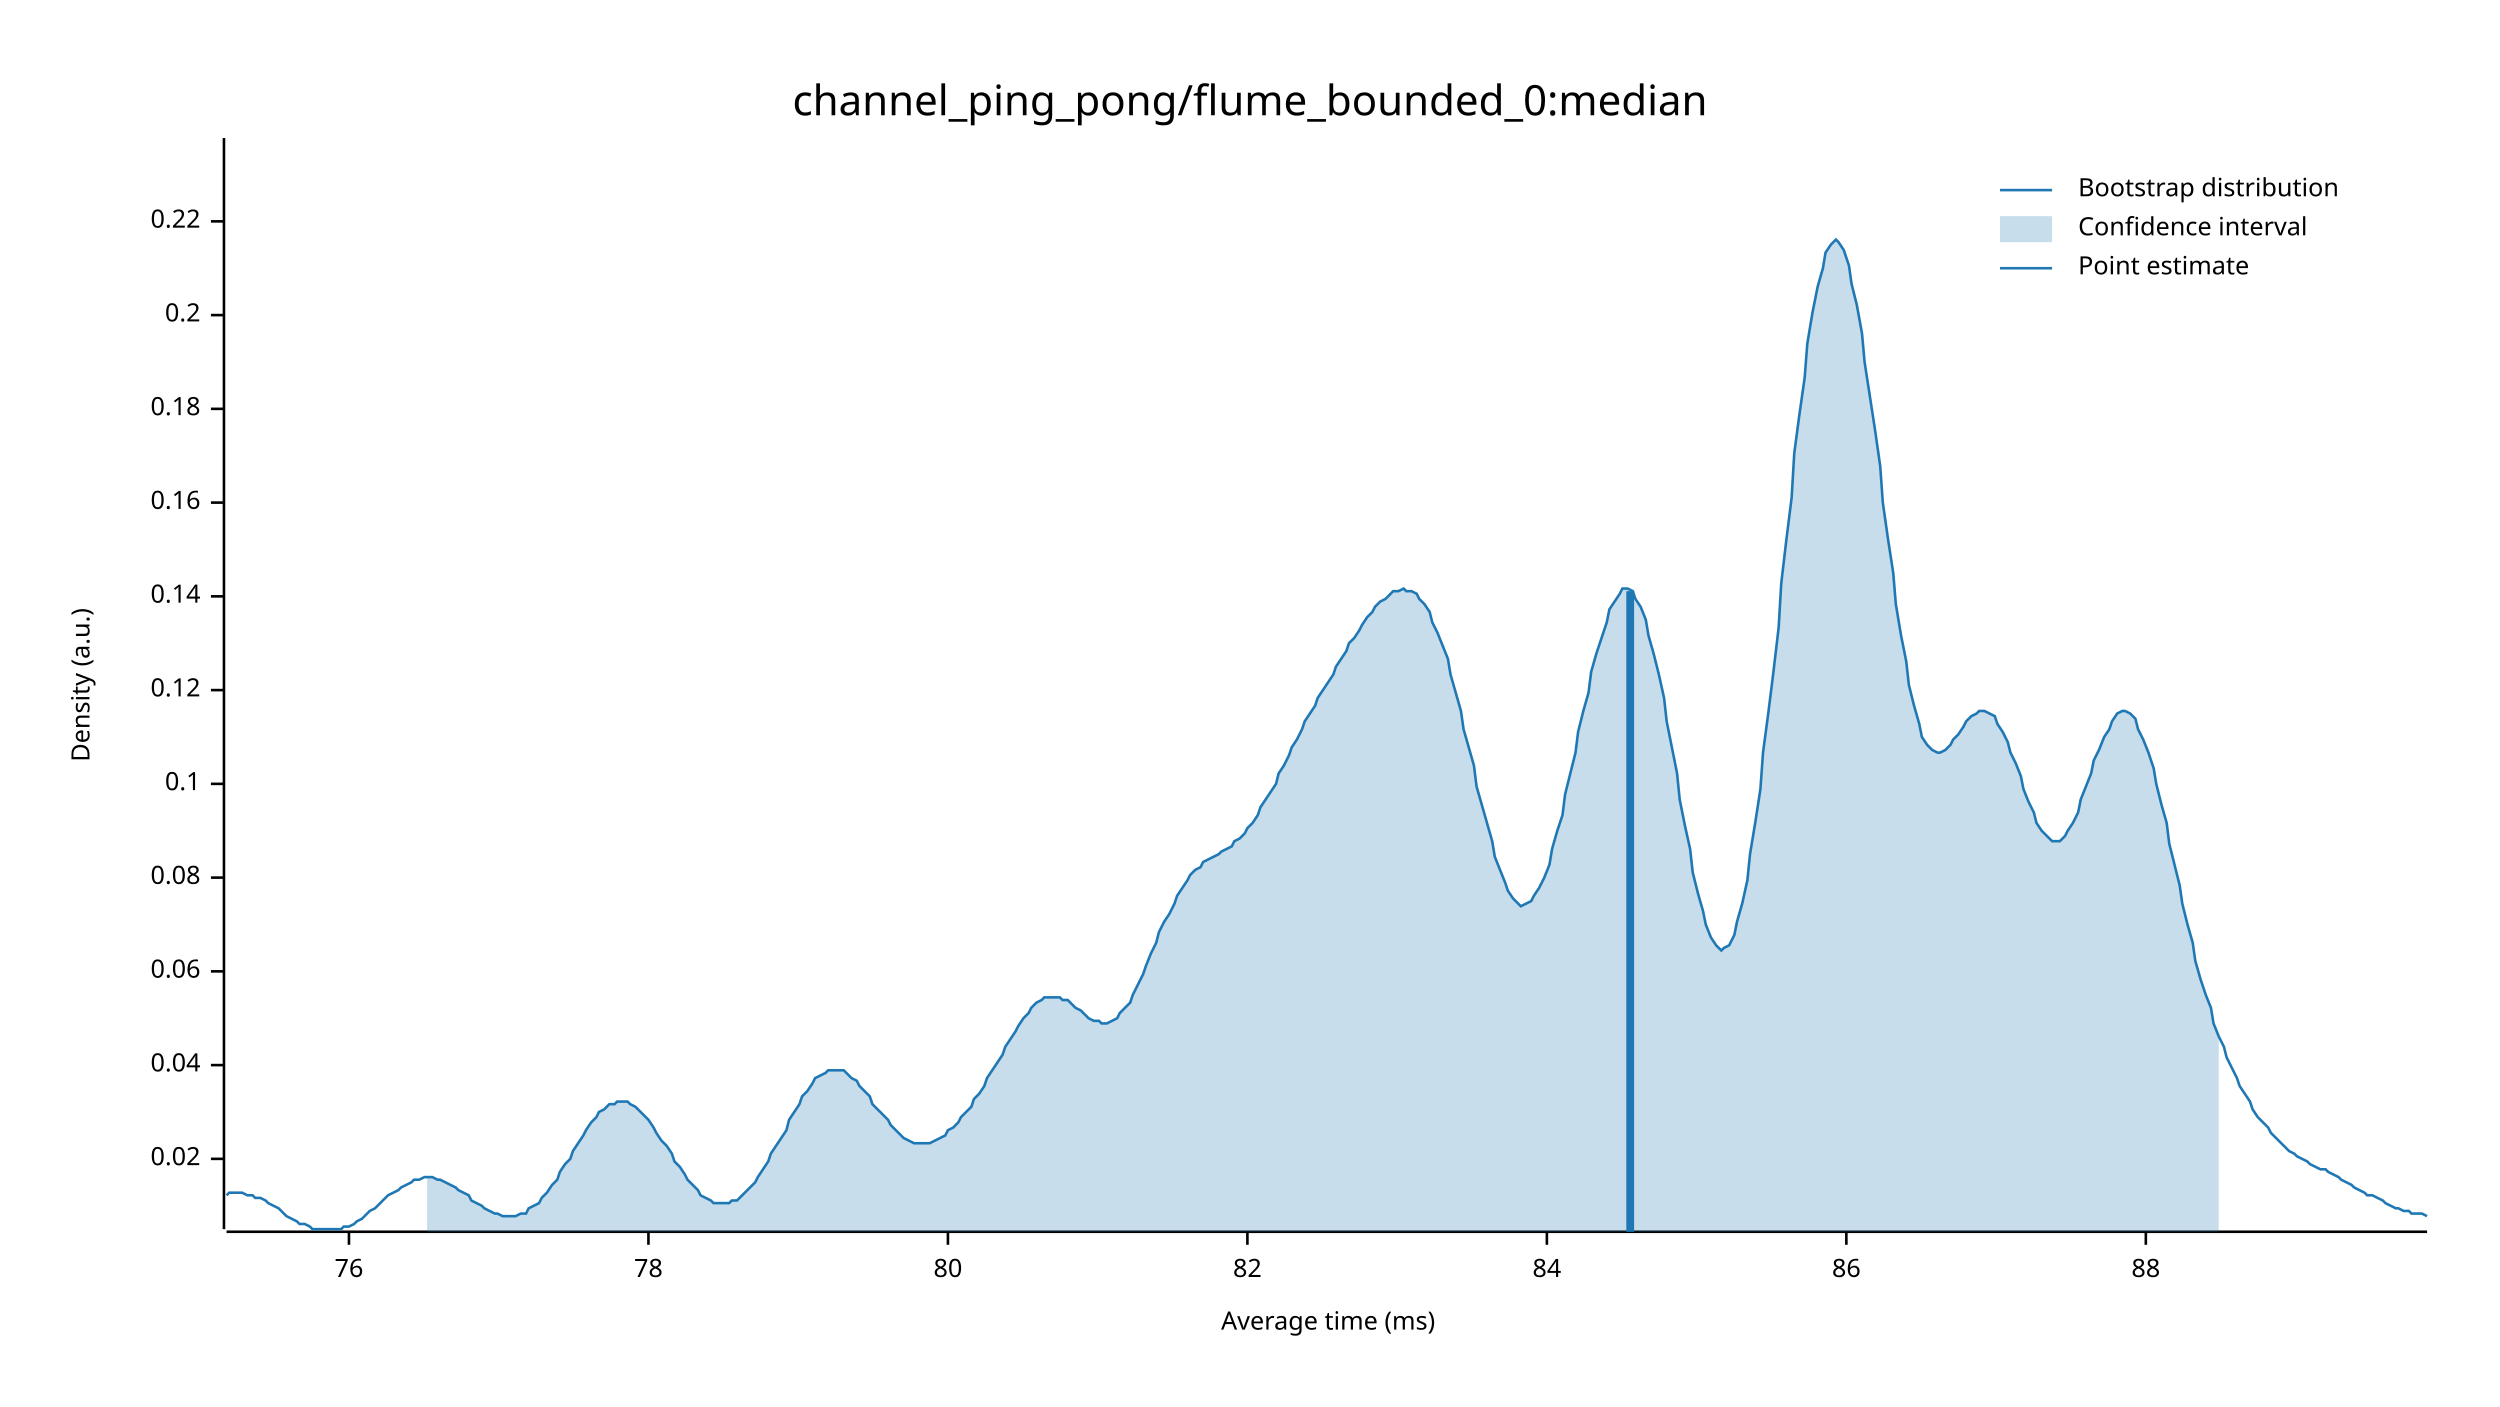
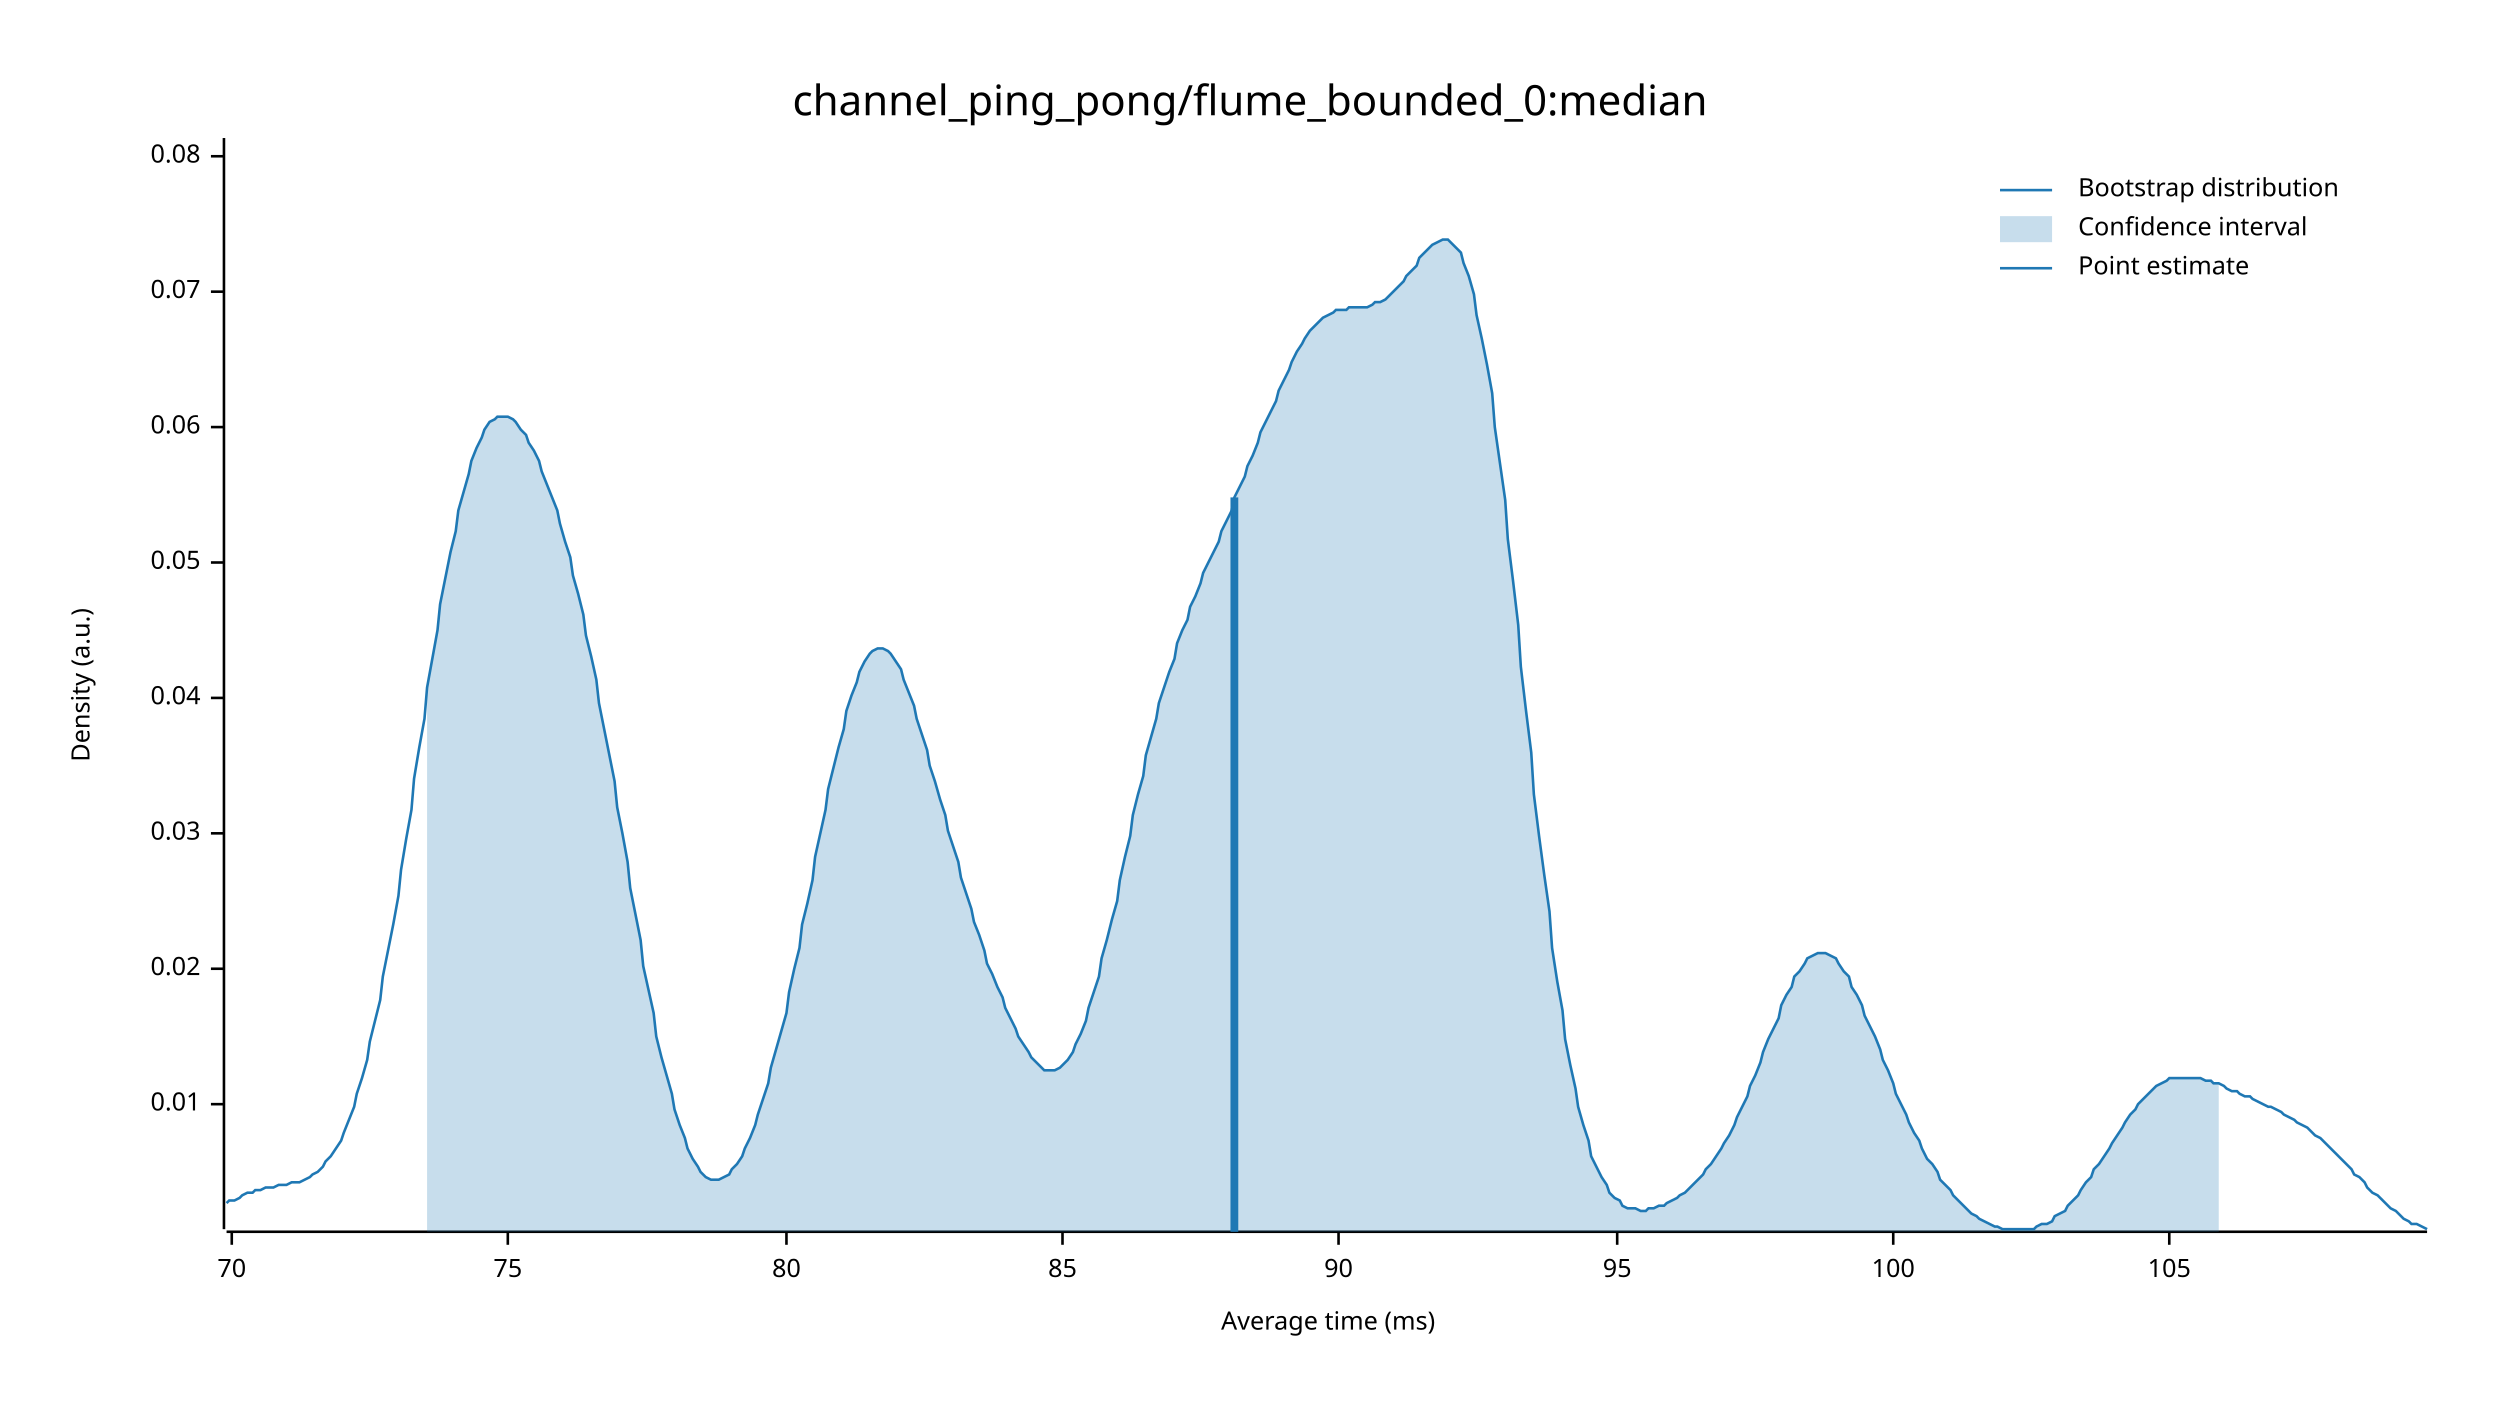
<svg xmlns="http://www.w3.org/2000/svg" width="960" height="540" viewBox="0 0 960 540">
  <text x="480" y="32" dy="0.76em" text-anchor="middle" font-family="sans-serif" font-size="16.129" opacity="1" fill="#000000">
channel_ping_pong/flume_bounded_0:median
</text>
  <text x="27" y="263" dy="0.76em" text-anchor="middle" font-family="sans-serif" font-size="9.677" opacity="1" fill="#000000" transform="rotate(270, 27, 263)">
Density (a.u.)
</text>
  <text x="510" y="513" dy="-0.5ex" text-anchor="middle" font-family="sans-serif" font-size="9.677" opacity="1" fill="#000000">
Average time (ms)
</text>
  <polyline fill="none" opacity="1" stroke="#000000" stroke-width="1" points="86,53 86,472 " />
-   <text x="77" y="445" dy="0.5ex" text-anchor="end" font-family="sans-serif" font-size="9.677" opacity="1" fill="#000000">
+   <text x="77" y="424" dy="0.5ex" text-anchor="end" font-family="sans-serif" font-size="9.677" opacity="1" fill="#000000">
+ 0.01
+ </text>
+   <polyline fill="none" opacity="1" stroke="#000000" stroke-width="1" points="81,424 86,424 " />
+   <text x="77" y="372" dy="0.5ex" text-anchor="end" font-family="sans-serif" font-size="9.677" opacity="1" fill="#000000">
0.02
</text>
-   <polyline fill="none" opacity="1" stroke="#000000" stroke-width="1" points="81,445 86,445 " />
-   <text x="77" y="409" dy="0.5ex" text-anchor="end" font-family="sans-serif" font-size="9.677" opacity="1" fill="#000000">
+   <polyline fill="none" opacity="1" stroke="#000000" stroke-width="1" points="81,372 86,372 " />
+   <text x="77" y="320" dy="0.5ex" text-anchor="end" font-family="sans-serif" font-size="9.677" opacity="1" fill="#000000">
+ 0.03
+ </text>
+   <polyline fill="none" opacity="1" stroke="#000000" stroke-width="1" points="81,320 86,320 " />
+   <text x="77" y="268" dy="0.5ex" text-anchor="end" font-family="sans-serif" font-size="9.677" opacity="1" fill="#000000">
0.04
</text>
-   <polyline fill="none" opacity="1" stroke="#000000" stroke-width="1" points="81,409 86,409 " />
-   <text x="77" y="373" dy="0.5ex" text-anchor="end" font-family="sans-serif" font-size="9.677" opacity="1" fill="#000000">
+   <polyline fill="none" opacity="1" stroke="#000000" stroke-width="1" points="81,268 86,268 " />
+   <text x="77" y="216" dy="0.5ex" text-anchor="end" font-family="sans-serif" font-size="9.677" opacity="1" fill="#000000">
+ 0.05
+ </text>
+   <polyline fill="none" opacity="1" stroke="#000000" stroke-width="1" points="81,216 86,216 " />
+   <text x="77" y="164" dy="0.5ex" text-anchor="end" font-family="sans-serif" font-size="9.677" opacity="1" fill="#000000">
0.06
</text>
-   <polyline fill="none" opacity="1" stroke="#000000" stroke-width="1" points="81,373 86,373 " />
-   <text x="77" y="337" dy="0.5ex" text-anchor="end" font-family="sans-serif" font-size="9.677" opacity="1" fill="#000000">
+   <polyline fill="none" opacity="1" stroke="#000000" stroke-width="1" points="81,164 86,164 " />
+   <text x="77" y="112" dy="0.5ex" text-anchor="end" font-family="sans-serif" font-size="9.677" opacity="1" fill="#000000">
+ 0.07
+ </text>
+   <polyline fill="none" opacity="1" stroke="#000000" stroke-width="1" points="81,112 86,112 " />
+   <text x="77" y="60" dy="0.5ex" text-anchor="end" font-family="sans-serif" font-size="9.677" opacity="1" fill="#000000">
0.08
</text>
-   <polyline fill="none" opacity="1" stroke="#000000" stroke-width="1" points="81,337 86,337 " />
-   <text x="77" y="301" dy="0.5ex" text-anchor="end" font-family="sans-serif" font-size="9.677" opacity="1" fill="#000000">
- 0.1
+   <polyline fill="none" opacity="1" stroke="#000000" stroke-width="1" points="81,60 86,60 " />
+   <polyline fill="none" opacity="1" stroke="#000000" stroke-width="1" points="87,473 932,473 " />
+   <text x="89" y="483" dy="0.76em" text-anchor="middle" font-family="sans-serif" font-size="9.677" opacity="1" fill="#000000">
+ 70
</text>
-   <polyline fill="none" opacity="1" stroke="#000000" stroke-width="1" points="81,301 86,301 " />
-   <text x="77" y="265" dy="0.5ex" text-anchor="end" font-family="sans-serif" font-size="9.677" opacity="1" fill="#000000">
- 0.12
+   <polyline fill="none" opacity="1" stroke="#000000" stroke-width="1" points="89,473 89,478 " />
+   <text x="195" y="483" dy="0.76em" text-anchor="middle" font-family="sans-serif" font-size="9.677" opacity="1" fill="#000000">
+ 75
</text>
-   <polyline fill="none" opacity="1" stroke="#000000" stroke-width="1" points="81,265 86,265 " />
-   <text x="77" y="229" dy="0.5ex" text-anchor="end" font-family="sans-serif" font-size="9.677" opacity="1" fill="#000000">
- 0.14
- </text>
-   <polyline fill="none" opacity="1" stroke="#000000" stroke-width="1" points="81,229 86,229 " />
-   <text x="77" y="193" dy="0.5ex" text-anchor="end" font-family="sans-serif" font-size="9.677" opacity="1" fill="#000000">
- 0.16
- </text>
-   <polyline fill="none" opacity="1" stroke="#000000" stroke-width="1" points="81,193 86,193 " />
-   <text x="77" y="157" dy="0.5ex" text-anchor="end" font-family="sans-serif" font-size="9.677" opacity="1" fill="#000000">
- 0.18
- </text>
-   <polyline fill="none" opacity="1" stroke="#000000" stroke-width="1" points="81,157 86,157 " />
-   <text x="77" y="121" dy="0.5ex" text-anchor="end" font-family="sans-serif" font-size="9.677" opacity="1" fill="#000000">
- 0.2
- </text>
-   <polyline fill="none" opacity="1" stroke="#000000" stroke-width="1" points="81,121 86,121 " />
-   <text x="77" y="85" dy="0.5ex" text-anchor="end" font-family="sans-serif" font-size="9.677" opacity="1" fill="#000000">
- 0.22
- </text>
-   <polyline fill="none" opacity="1" stroke="#000000" stroke-width="1" points="81,85 86,85 " />
-   <polyline fill="none" opacity="1" stroke="#000000" stroke-width="1" points="87,473 932,473 " />
-   <text x="134" y="483" dy="0.76em" text-anchor="middle" font-family="sans-serif" font-size="9.677" opacity="1" fill="#000000">
- 76
- </text>
-   <polyline fill="none" opacity="1" stroke="#000000" stroke-width="1" points="134,473 134,478 " />
-   <text x="249" y="483" dy="0.76em" text-anchor="middle" font-family="sans-serif" font-size="9.677" opacity="1" fill="#000000">
- 78
- </text>
-   <polyline fill="none" opacity="1" stroke="#000000" stroke-width="1" points="249,473 249,478 " />
-   <text x="364" y="483" dy="0.76em" text-anchor="middle" font-family="sans-serif" font-size="9.677" opacity="1" fill="#000000">
+   <polyline fill="none" opacity="1" stroke="#000000" stroke-width="1" points="195,473 195,478 " />
+   <text x="302" y="483" dy="0.76em" text-anchor="middle" font-family="sans-serif" font-size="9.677" opacity="1" fill="#000000">
80
</text>
-   <polyline fill="none" opacity="1" stroke="#000000" stroke-width="1" points="364,473 364,478 " />
-   <text x="479" y="483" dy="0.76em" text-anchor="middle" font-family="sans-serif" font-size="9.677" opacity="1" fill="#000000">
- 82
+   <polyline fill="none" opacity="1" stroke="#000000" stroke-width="1" points="302,473 302,478 " />
+   <text x="408" y="483" dy="0.76em" text-anchor="middle" font-family="sans-serif" font-size="9.677" opacity="1" fill="#000000">
+ 85
</text>
-   <polyline fill="none" opacity="1" stroke="#000000" stroke-width="1" points="479,473 479,478 " />
-   <text x="594" y="483" dy="0.76em" text-anchor="middle" font-family="sans-serif" font-size="9.677" opacity="1" fill="#000000">
- 84
+   <polyline fill="none" opacity="1" stroke="#000000" stroke-width="1" points="408,473 408,478 " />
+   <text x="514" y="483" dy="0.76em" text-anchor="middle" font-family="sans-serif" font-size="9.677" opacity="1" fill="#000000">
+ 90
</text>
-   <polyline fill="none" opacity="1" stroke="#000000" stroke-width="1" points="594,473 594,478 " />
-   <text x="709" y="483" dy="0.76em" text-anchor="middle" font-family="sans-serif" font-size="9.677" opacity="1" fill="#000000">
- 86
+   <polyline fill="none" opacity="1" stroke="#000000" stroke-width="1" points="514,473 514,478 " />
+   <text x="621" y="483" dy="0.76em" text-anchor="middle" font-family="sans-serif" font-size="9.677" opacity="1" fill="#000000">
+ 95
</text>
-   <polyline fill="none" opacity="1" stroke="#000000" stroke-width="1" points="709,473 709,478 " />
-   <text x="824" y="483" dy="0.76em" text-anchor="middle" font-family="sans-serif" font-size="9.677" opacity="1" fill="#000000">
- 88
+   <polyline fill="none" opacity="1" stroke="#000000" stroke-width="1" points="621,473 621,478 " />
+   <text x="727" y="483" dy="0.76em" text-anchor="middle" font-family="sans-serif" font-size="9.677" opacity="1" fill="#000000">
+ 100
</text>
-   <polyline fill="none" opacity="1" stroke="#000000" stroke-width="1" points="824,473 824,478 " />
-   <polyline fill="none" opacity="1" stroke="#1F78B4" stroke-width="1" points="87,459 88,458 90,458 92,458 93,458 95,459 97,459 98,460 100,460 102,461 103,462 105,463 107,464 109,466 110,467 112,468 114,469 115,470 117,470 119,471 120,472 122,472 124,472 125,472 127,472 129,472 131,472 132,471 134,471 136,470 137,469 139,468 141,466 142,465 144,464 146,462 147,461 149,459 151,458 153,457 154,456 156,455 158,454 159,453 161,453 163,452 164,452 166,452 168,453 169,453 171,454 173,455 175,456 176,457 178,458 180,459 181,461 183,462 185,463 186,464 188,465 190,466 191,466 193,467 195,467 197,467 198,467 200,466 202,466 203,464 205,463 207,462 208,460 210,458 212,455 214,453 215,450 217,447 219,445 220,442 222,439 224,436 225,434 227,431 229,429 230,427 232,426 234,424 236,424 237,423 239,423 241,423 242,424 244,425 246,427 247,428 249,430 251,433 252,435 254,438 256,440 258,443 259,446 261,448 263,451 264,453 266,455 268,457 269,459 271,460 273,461 274,462 276,462 278,462 280,462 281,461 283,461 285,459 286,458 288,456 290,454 291,452 293,449 295,446 296,443 298,440 300,437 302,434 303,430 305,427 307,424 308,421 310,419 312,416 313,414 315,413 317,412 318,411 320,411 322,411 324,411 325,412 327,414 329,415 330,417 332,419 334,421 335,424 337,426 339,428 341,430 342,432 344,434 346,436 347,437 349,438 351,439 352,439 354,439 356,439 357,439 359,438 361,437 363,436 364,434 366,433 368,431 369,429 371,427 373,425 374,422 376,420 378,417 379,414 381,411 383,408 385,405 386,402 388,399 390,396 391,394 393,391 395,389 396,387 398,385 400,384 401,383 403,383 405,383 407,383 408,384 410,384 412,386 413,387 415,388 417,390 418,391 420,392 422,392 423,393 425,393 427,392 429,391 430,389 432,387 434,385 435,382 437,378 439,374 440,371 442,366 444,362 445,358 447,354 449,351 451,347 452,344 454,341 456,338 457,336 459,334 461,333 462,331 464,330 466,329 468,328 469,327 471,326 473,325 474,323 476,322 478,320 479,318 481,316 483,313 484,310 486,307 488,304 490,301 491,297 493,294 495,290 496,287 498,284 500,280 501,277 503,274 505,271 506,268 508,265 510,262 512,259 513,256 515,253 517,250 518,247 520,245 522,242 523,240 525,237 527,235 528,233 530,231 532,230 534,228 535,227 537,227 539,226 540,227 542,227 544,228 545,230 547,232 549,235 550,239 552,243 554,248 556,253 557,259 559,266 561,273 562,280 564,287 566,294 567,302 569,309 571,316 573,323 574,329 576,334 578,339 579,342 581,345 583,347 584,348 586,347 588,346 589,344 591,341 593,337 595,332 596,326 598,319 600,313 601,305 603,297 605,289 606,281 608,273 610,266 611,258 613,251 615,245 617,239 618,234 620,231 622,228 623,226 625,226 627,227 628,230 630,233 632,238 633,244 635,251 637,259 639,268 640,277 642,287 644,297 645,307 647,317 649,326 650,335 652,343 654,350 655,355 657,360 659,363 661,365 662,364 664,363 666,359 667,354 669,347 671,338 672,328 674,316 676,303 677,289 679,274 681,258 683,241 684,224 686,207 688,191 689,174 691,159 693,145 694,132 696,120 698,110 700,103 701,97 703,94 705,92 706,93 708,96 710,102 711,109 713,117 715,128 716,139 718,152 720,165 722,179 723,193 725,207 727,220 728,232 730,244 732,254 733,263 735,271 737,278 738,283 740,286 742,288 744,289 745,289 747,288 749,286 750,284 752,282 754,279 755,277 757,275 759,274 760,273 762,273 764,274 766,275 767,278 769,281 771,285 772,289 774,293 776,298 777,303 779,308 781,312 782,316 784,319 786,321 788,323 789,323 791,323 793,321 794,319 796,316 798,312 799,307 801,302 803,297 804,292 806,288 808,283 810,280 811,277 813,274 815,273 816,273 818,274 820,276 821,280 823,284 825,289 827,295 828,301 830,309 832,316 833,324 835,332 837,340 838,347 840,355 842,362 843,369 845,376 847,382 849,387 850,393 852,398 854,402 855,406 857,410 859,414 860,417 862,420 864,423 865,426 867,429 869,431 871,433 872,435 874,437 876,439 877,440 879,442 881,443 882,444 884,445 886,446 887,447 889,448 891,449 893,449 894,450 896,451 898,452 899,453 901,454 903,455 904,456 906,457 908,458 909,459 911,459 913,460 915,461 916,462 918,463 920,464 921,464 923,465 925,465 926,466 928,466 930,466 932,467 " />
-   <polygon opacity="0.25" fill="#1F78B4" points="164,452 166,452 168,453 169,453 171,454 173,455 175,456 176,457 178,458 180,459 181,461 183,462 185,463 186,464 188,465 190,466 191,466 193,467 195,467 197,467 198,467 200,466 202,466 203,464 205,463 207,462 208,460 210,458 212,455 214,453 215,450 217,447 219,445 220,442 222,439 224,436 225,434 227,431 229,429 230,427 232,426 234,424 236,424 237,423 239,423 241,423 242,424 244,425 246,427 247,428 249,430 251,433 252,435 254,438 256,440 258,443 259,446 261,448 263,451 264,453 266,455 268,457 269,459 271,460 273,461 274,462 276,462 278,462 280,462 281,461 283,461 285,459 286,458 288,456 290,454 291,452 293,449 295,446 296,443 298,440 300,437 302,434 303,430 305,427 307,424 308,421 310,419 312,416 313,414 315,413 317,412 318,411 320,411 322,411 324,411 325,412 327,414 329,415 330,417 332,419 334,421 335,424 337,426 339,428 341,430 342,432 344,434 346,436 347,437 349,438 351,439 352,439 354,439 356,439 357,439 359,438 361,437 363,436 364,434 366,433 368,431 369,429 371,427 373,425 374,422 376,420 378,417 379,414 381,411 383,408 385,405 386,402 388,399 390,396 391,394 393,391 395,389 396,387 398,385 400,384 401,383 403,383 405,383 407,383 408,384 410,384 412,386 413,387 415,388 417,390 418,391 420,392 422,392 423,393 425,393 427,392 429,391 430,389 432,387 434,385 435,382 437,378 439,374 440,371 442,366 444,362 445,358 447,354 449,351 451,347 452,344 454,341 456,338 457,336 459,334 461,333 462,331 464,330 466,329 468,328 469,327 471,326 473,325 474,323 476,322 478,320 479,318 481,316 483,313 484,310 486,307 488,304 490,301 491,297 493,294 495,290 496,287 498,284 500,280 501,277 503,274 505,271 506,268 508,265 510,262 512,259 513,256 515,253 517,250 518,247 520,245 522,242 523,240 525,237 527,235 528,233 530,231 532,230 534,228 535,227 537,227 539,226 540,227 542,227 544,228 545,230 547,232 549,235 550,239 552,243 554,248 556,253 557,259 559,266 561,273 562,280 564,287 566,294 567,302 569,309 571,316 573,323 574,329 576,334 578,339 579,342 581,345 583,347 584,348 586,347 588,346 589,344 591,341 593,337 595,332 596,326 598,319 600,313 601,305 603,297 605,289 606,281 608,273 610,266 611,258 613,251 615,245 617,239 618,234 620,231 622,228 623,226 625,226 627,227 628,230 630,233 632,238 633,244 635,251 637,259 639,268 640,277 642,287 644,297 645,307 647,317 649,326 650,335 652,343 654,350 655,355 657,360 659,363 661,365 662,364 664,363 666,359 667,354 669,347 671,338 672,328 674,316 676,303 677,289 679,274 681,258 683,241 684,224 686,207 688,191 689,174 691,159 693,145 694,132 696,120 698,110 700,103 701,97 703,94 705,92 706,93 708,96 710,102 711,109 713,117 715,128 716,139 718,152 720,165 722,179 723,193 725,207 727,220 728,232 730,244 732,254 733,263 735,271 737,278 738,283 740,286 742,288 744,289 745,289 747,288 749,286 750,284 752,282 754,279 755,277 757,275 759,274 760,273 762,273 764,274 766,275 767,278 769,281 771,285 772,289 774,293 776,298 777,303 779,308 781,312 782,316 784,319 786,321 788,323 789,323 791,323 793,321 794,319 796,316 798,312 799,307 801,302 803,297 804,292 806,288 808,283 810,280 811,277 813,274 815,273 816,273 818,274 820,276 821,280 823,284 825,289 827,295 828,301 830,309 832,316 833,324 835,332 837,340 838,347 840,355 842,362 843,369 845,376 847,382 849,387 850,393 852,398 852,473 164,473 " />
-   <polyline fill="none" opacity="1" stroke="#1F78B4" stroke-width="3" points="626,473 626,227 " />
+   <polyline fill="none" opacity="1" stroke="#000000" stroke-width="1" points="727,473 727,478 " />
+   <text x="833" y="483" dy="0.76em" text-anchor="middle" font-family="sans-serif" font-size="9.677" opacity="1" fill="#000000">
+ 105
+ </text>
+   <polyline fill="none" opacity="1" stroke="#000000" stroke-width="1" points="833,473 833,478 " />
+   <polyline fill="none" opacity="1" stroke="#1F78B4" stroke-width="1" points="87,462 88,461 90,461 92,460 93,459 95,458 97,458 98,457 100,457 102,456 103,456 105,456 107,455 109,455 110,455 112,454 114,454 115,454 117,453 119,452 120,451 122,450 124,448 125,446 127,444 129,441 131,438 132,435 134,430 136,425 137,420 139,414 141,407 142,400 144,392 146,384 147,375 149,365 151,355 153,344 154,334 156,322 158,311 159,299 161,287 163,276 164,264 166,253 168,242 169,232 171,222 173,212 175,204 176,196 178,189 180,182 181,177 183,172 185,168 186,165 188,162 190,161 191,160 193,160 195,160 197,161 198,162 200,165 202,167 203,170 205,173 207,177 208,181 210,186 212,191 214,196 215,201 217,208 219,214 220,221 222,228 224,236 225,244 227,252 229,261 230,270 232,280 234,290 236,300 237,310 239,320 241,331 242,341 244,351 246,361 247,371 249,380 251,389 252,398 254,406 256,413 258,420 259,426 261,432 263,437 264,441 266,445 268,448 269,450 271,452 273,453 274,453 276,453 278,452 280,451 281,449 283,447 285,444 286,441 288,437 290,432 291,428 293,422 295,416 296,410 298,403 300,396 302,389 303,381 305,372 307,364 308,355 310,347 312,338 313,329 315,320 317,311 318,303 320,295 322,287 324,280 325,273 327,267 329,262 330,258 332,254 334,251 335,250 337,249 339,249 341,250 342,251 344,254 346,257 347,261 349,266 351,271 352,276 354,282 356,288 357,294 359,300 361,307 363,313 364,319 366,325 368,331 369,337 371,343 373,349 374,354 376,359 378,365 379,370 381,374 383,379 385,383 386,387 388,391 390,395 391,398 393,401 395,404 396,406 398,408 400,410 401,411 403,411 405,411 407,410 408,409 410,407 412,404 413,401 415,397 417,392 418,387 420,381 422,375 423,368 425,361 427,353 429,346 430,338 432,329 434,321 435,313 437,305 439,298 440,290 442,283 444,276 445,270 447,264 449,258 451,253 452,247 454,242 456,238 457,233 459,229 461,224 462,220 464,216 466,212 468,208 469,204 471,200 473,196 474,191 476,187 478,183 479,179 481,175 483,170 484,166 486,162 488,158 490,154 491,150 493,146 495,142 496,139 498,135 500,132 501,130 503,127 505,125 506,124 508,122 510,121 512,120 513,119 515,119 517,119 518,118 520,118 522,118 523,118 525,118 527,117 528,116 530,116 532,115 534,113 535,112 537,110 539,108 540,106 542,104 544,102 545,99 547,97 549,95 550,94 552,93 554,92 556,92 557,93 559,95 561,97 562,101 564,106 566,113 567,121 569,130 571,140 573,151 574,164 576,178 578,192 579,207 581,223 583,240 584,256 586,273 588,289 589,305 591,321 593,336 595,350 596,364 598,377 600,388 601,399 603,409 605,418 606,425 608,432 610,438 611,444 613,448 615,452 617,455 618,458 620,460 622,461 623,463 625,464 627,464 628,464 630,465 632,465 633,464 635,464 637,463 639,463 640,462 642,461 644,460 645,459 647,458 649,456 650,455 652,453 654,451 655,449 657,447 659,444 661,441 662,439 664,436 666,432 667,429 669,425 671,421 672,417 674,413 676,408 677,404 679,399 681,395 683,391 684,386 686,382 688,379 689,375 691,373 693,370 694,368 696,367 698,366 700,366 701,366 703,367 705,368 706,370 708,373 710,375 711,379 713,382 715,386 716,390 718,394 720,398 722,403 723,407 725,411 727,416 728,420 730,424 732,428 733,431 735,435 737,438 738,441 740,445 742,447 744,450 745,453 747,455 749,457 750,459 752,461 754,463 755,464 757,466 759,467 760,468 762,469 764,470 766,471 767,471 769,472 771,472 772,472 774,472 776,472 777,472 779,472 781,472 782,471 784,470 786,470 788,469 789,467 791,466 793,465 794,463 796,461 798,459 799,457 801,454 803,452 804,449 806,447 808,444 810,441 811,439 813,436 815,433 816,431 818,428 820,426 821,424 823,422 825,420 827,418 828,417 830,416 832,415 833,414 835,414 837,414 838,414 840,414 842,414 843,414 845,414 847,415 849,415 850,416 852,416 854,417 855,418 857,419 859,419 860,420 862,421 864,421 865,422 867,423 869,424 871,425 872,425 874,426 876,427 877,428 879,429 881,430 882,431 884,432 886,433 887,434 889,436 891,437 893,439 894,440 896,442 898,444 899,445 901,447 903,449 904,451 906,452 908,454 909,456 911,458 913,459 915,461 916,462 918,464 920,465 921,466 923,468 925,469 926,470 928,470 930,471 932,472 " />
+   <polygon opacity="0.25" fill="#1F78B4" points="164,264 166,253 168,242 169,232 171,222 173,212 175,204 176,196 178,189 180,182 181,177 183,172 185,168 186,165 188,162 190,161 191,160 193,160 195,160 197,161 198,162 200,165 202,167 203,170 205,173 207,177 208,181 210,186 212,191 214,196 215,201 217,208 219,214 220,221 222,228 224,236 225,244 227,252 229,261 230,270 232,280 234,290 236,300 237,310 239,320 241,331 242,341 244,351 246,361 247,371 249,380 251,389 252,398 254,406 256,413 258,420 259,426 261,432 263,437 264,441 266,445 268,448 269,450 271,452 273,453 274,453 276,453 278,452 280,451 281,449 283,447 285,444 286,441 288,437 290,432 291,428 293,422 295,416 296,410 298,403 300,396 302,389 303,381 305,372 307,364 308,355 310,347 312,338 313,329 315,320 317,311 318,303 320,295 322,287 324,280 325,273 327,267 329,262 330,258 332,254 334,251 335,250 337,249 339,249 341,250 342,251 344,254 346,257 347,261 349,266 351,271 352,276 354,282 356,288 357,294 359,300 361,307 363,313 364,319 366,325 368,331 369,337 371,343 373,349 374,354 376,359 378,365 379,370 381,374 383,379 385,383 386,387 388,391 390,395 391,398 393,401 395,404 396,406 398,408 400,410 401,411 403,411 405,411 407,410 408,409 410,407 412,404 413,401 415,397 417,392 418,387 420,381 422,375 423,368 425,361 427,353 429,346 430,338 432,329 434,321 435,313 437,305 439,298 440,290 442,283 444,276 445,270 447,264 449,258 451,253 452,247 454,242 456,238 457,233 459,229 461,224 462,220 464,216 466,212 468,208 469,204 471,200 473,196 474,191 476,187 478,183 479,179 481,175 483,170 484,166 486,162 488,158 490,154 491,150 493,146 495,142 496,139 498,135 500,132 501,130 503,127 505,125 506,124 508,122 510,121 512,120 513,119 515,119 517,119 518,118 520,118 522,118 523,118 525,118 527,117 528,116 530,116 532,115 534,113 535,112 537,110 539,108 540,106 542,104 544,102 545,99 547,97 549,95 550,94 552,93 554,92 556,92 557,93 559,95 561,97 562,101 564,106 566,113 567,121 569,130 571,140 573,151 574,164 576,178 578,192 579,207 581,223 583,240 584,256 586,273 588,289 589,305 591,321 593,336 595,350 596,364 598,377 600,388 601,399 603,409 605,418 606,425 608,432 610,438 611,444 613,448 615,452 617,455 618,458 620,460 622,461 623,463 625,464 627,464 628,464 630,465 632,465 633,464 635,464 637,463 639,463 640,462 642,461 644,460 645,459 647,458 649,456 650,455 652,453 654,451 655,449 657,447 659,444 661,441 662,439 664,436 666,432 667,429 669,425 671,421 672,417 674,413 676,408 677,404 679,399 681,395 683,391 684,386 686,382 688,379 689,375 691,373 693,370 694,368 696,367 698,366 700,366 701,366 703,367 705,368 706,370 708,373 710,375 711,379 713,382 715,386 716,390 718,394 720,398 722,403 723,407 725,411 727,416 728,420 730,424 732,428 733,431 735,435 737,438 738,441 740,445 742,447 744,450 745,453 747,455 749,457 750,459 752,461 754,463 755,464 757,466 759,467 760,468 762,469 764,470 766,471 767,471 769,472 771,472 772,472 774,472 776,472 777,472 779,472 781,472 782,471 784,470 786,470 788,469 789,467 791,466 793,465 794,463 796,461 798,459 799,457 801,454 803,452 804,449 806,447 808,444 810,441 811,439 813,436 815,433 816,431 818,428 820,426 821,424 823,422 825,420 827,418 828,417 830,416 832,415 833,414 835,414 837,414 838,414 840,414 842,414 843,414 845,414 847,415 849,415 850,416 852,416 852,473 164,473 " />
+   <polyline fill="none" opacity="1" stroke="#1F78B4" stroke-width="3" points="474,473 474,191 " />
  <text x="798" y="68" dy="0.76em" text-anchor="start" font-family="sans-serif" font-size="9.677" opacity="1" fill="#000000">
Bootstrap distribution
</text>
  <text x="798" y="83" dy="0.76em" text-anchor="start" font-family="sans-serif" font-size="9.677" opacity="1" fill="#000000">
Confidence interval
</text>
  <text x="798" y="98" dy="0.76em" text-anchor="start" font-family="sans-serif" font-size="9.677" opacity="1" fill="#000000">
Point estimate
</text>
  <polyline fill="none" opacity="1" stroke="#1F78B4" stroke-width="1" points="768,73 788,73 " />
  <rect x="768" y="83" width="20" height="10" opacity="0.25" fill="#1F78B4" stroke="none" />
  <polyline fill="none" opacity="1" stroke="#1F78B4" stroke-width="1" points="768,103 788,103 " />
</svg>
